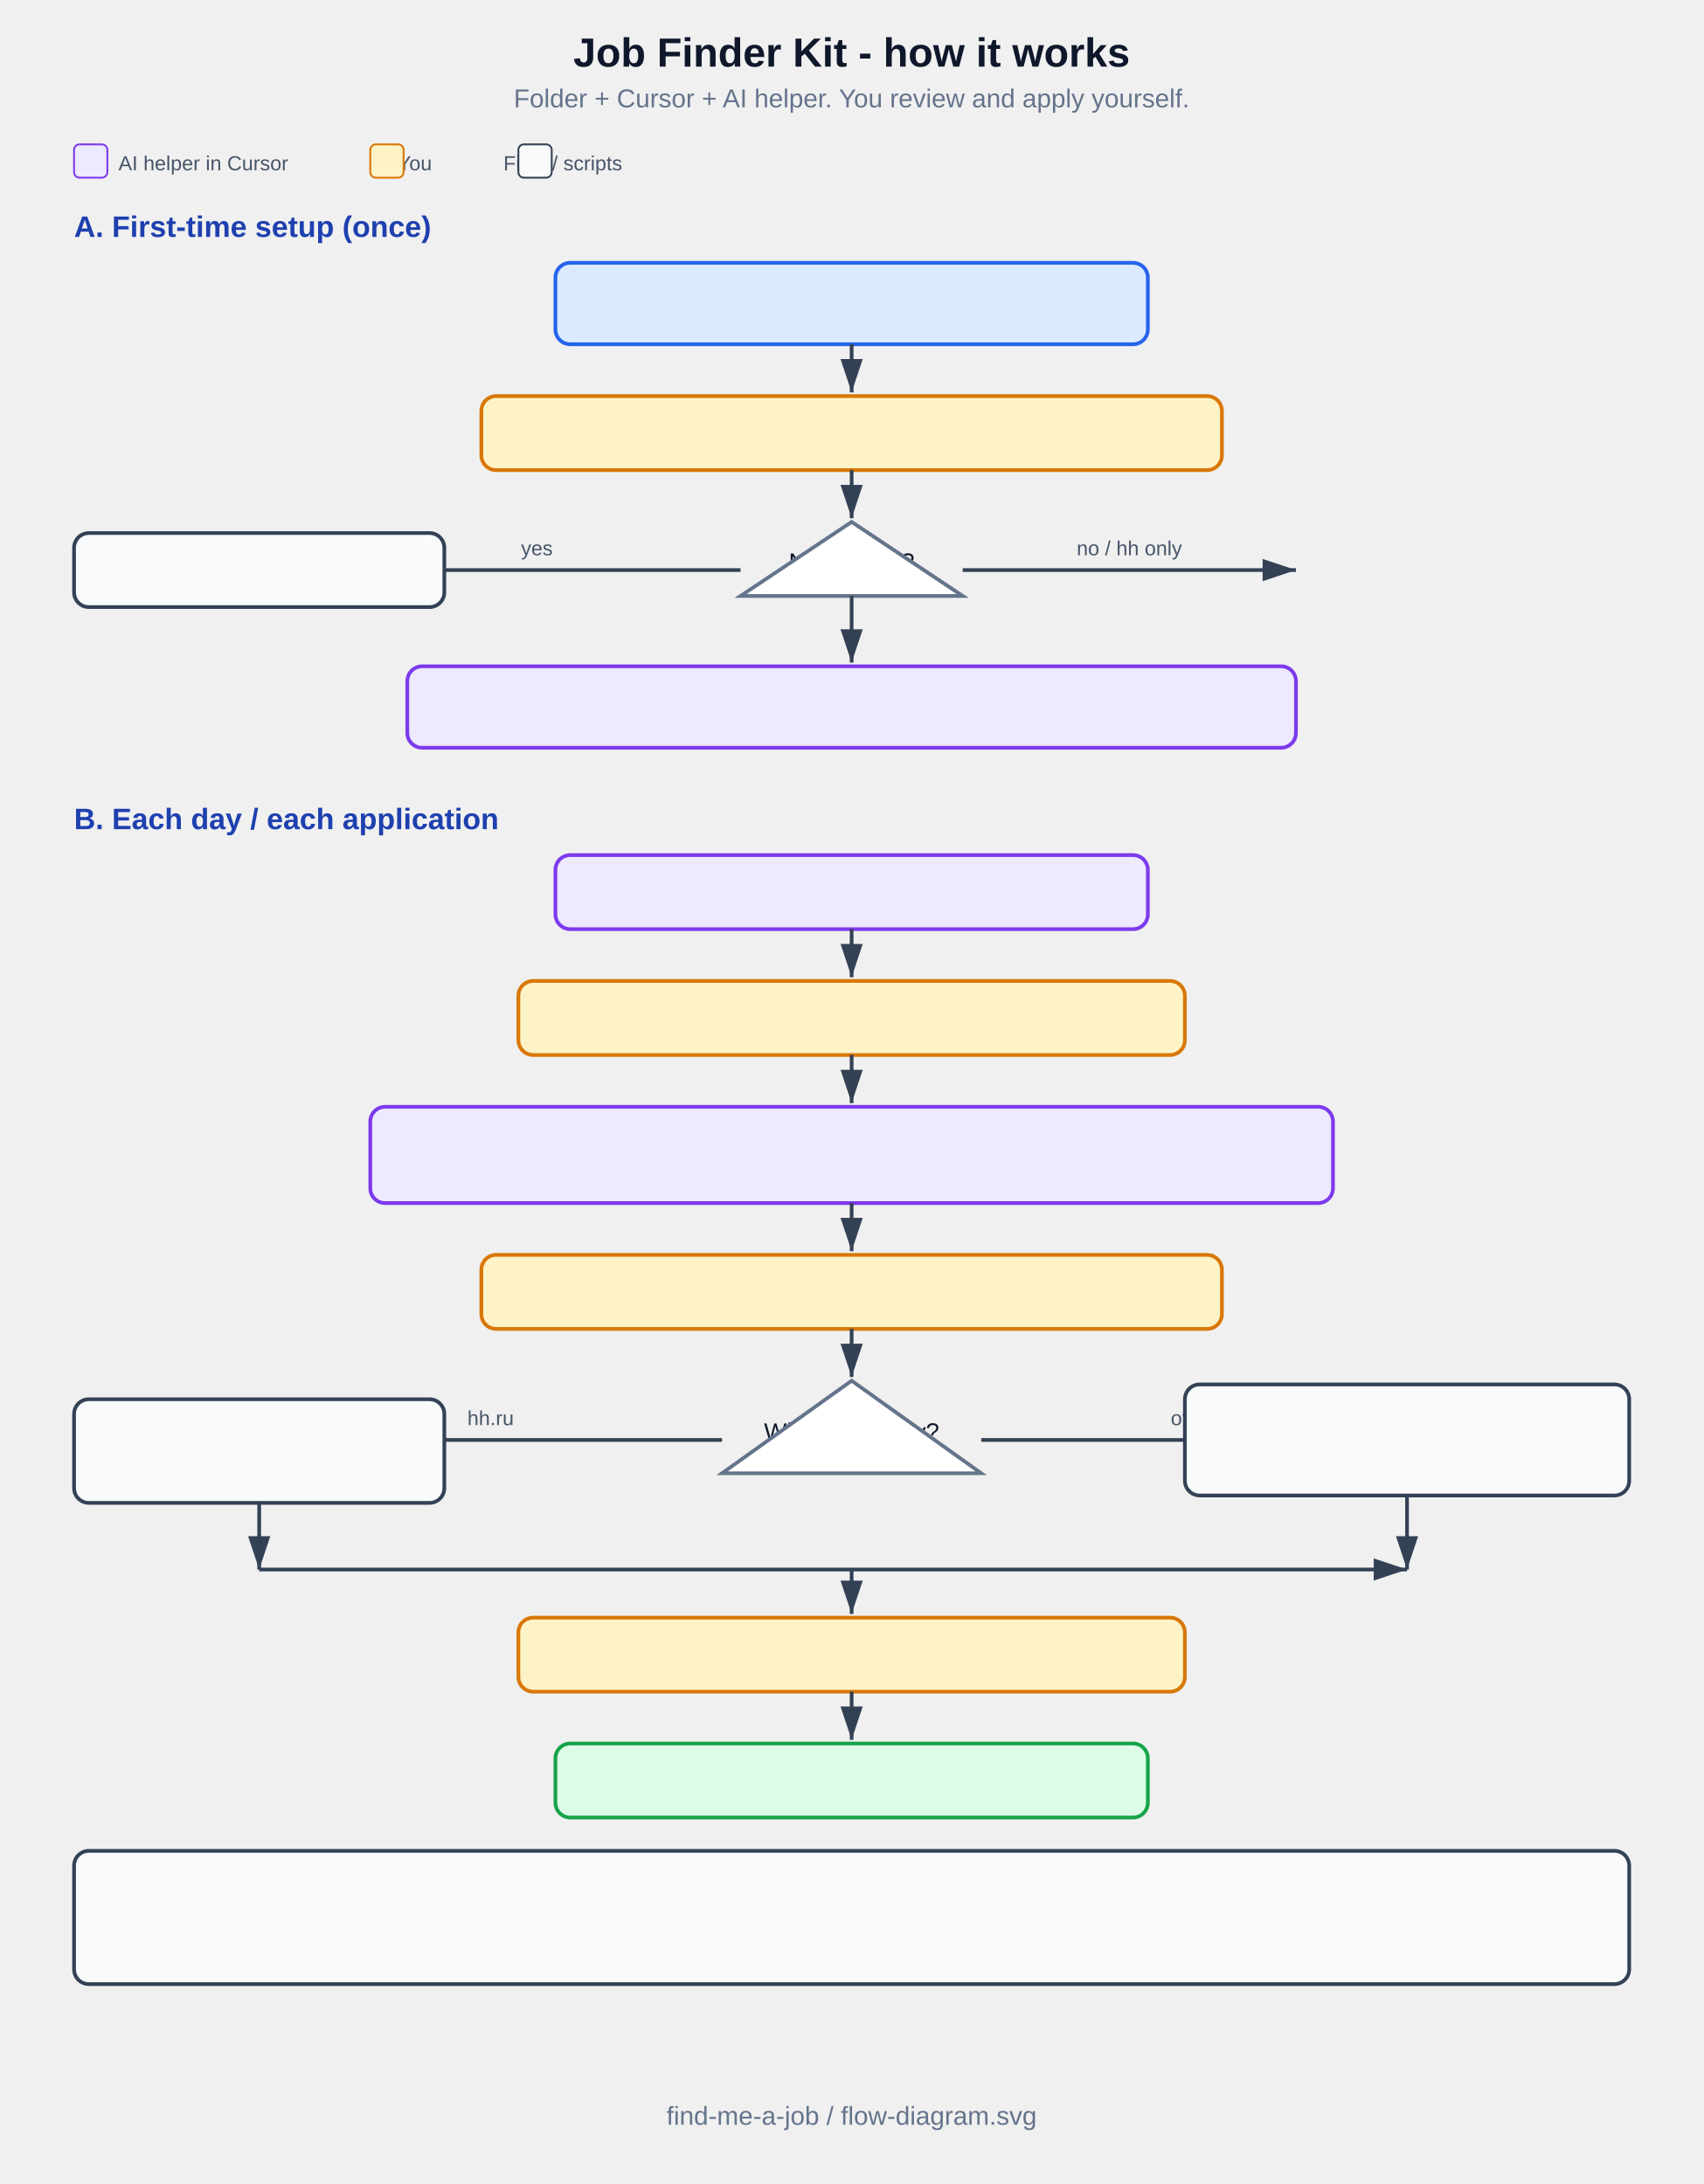
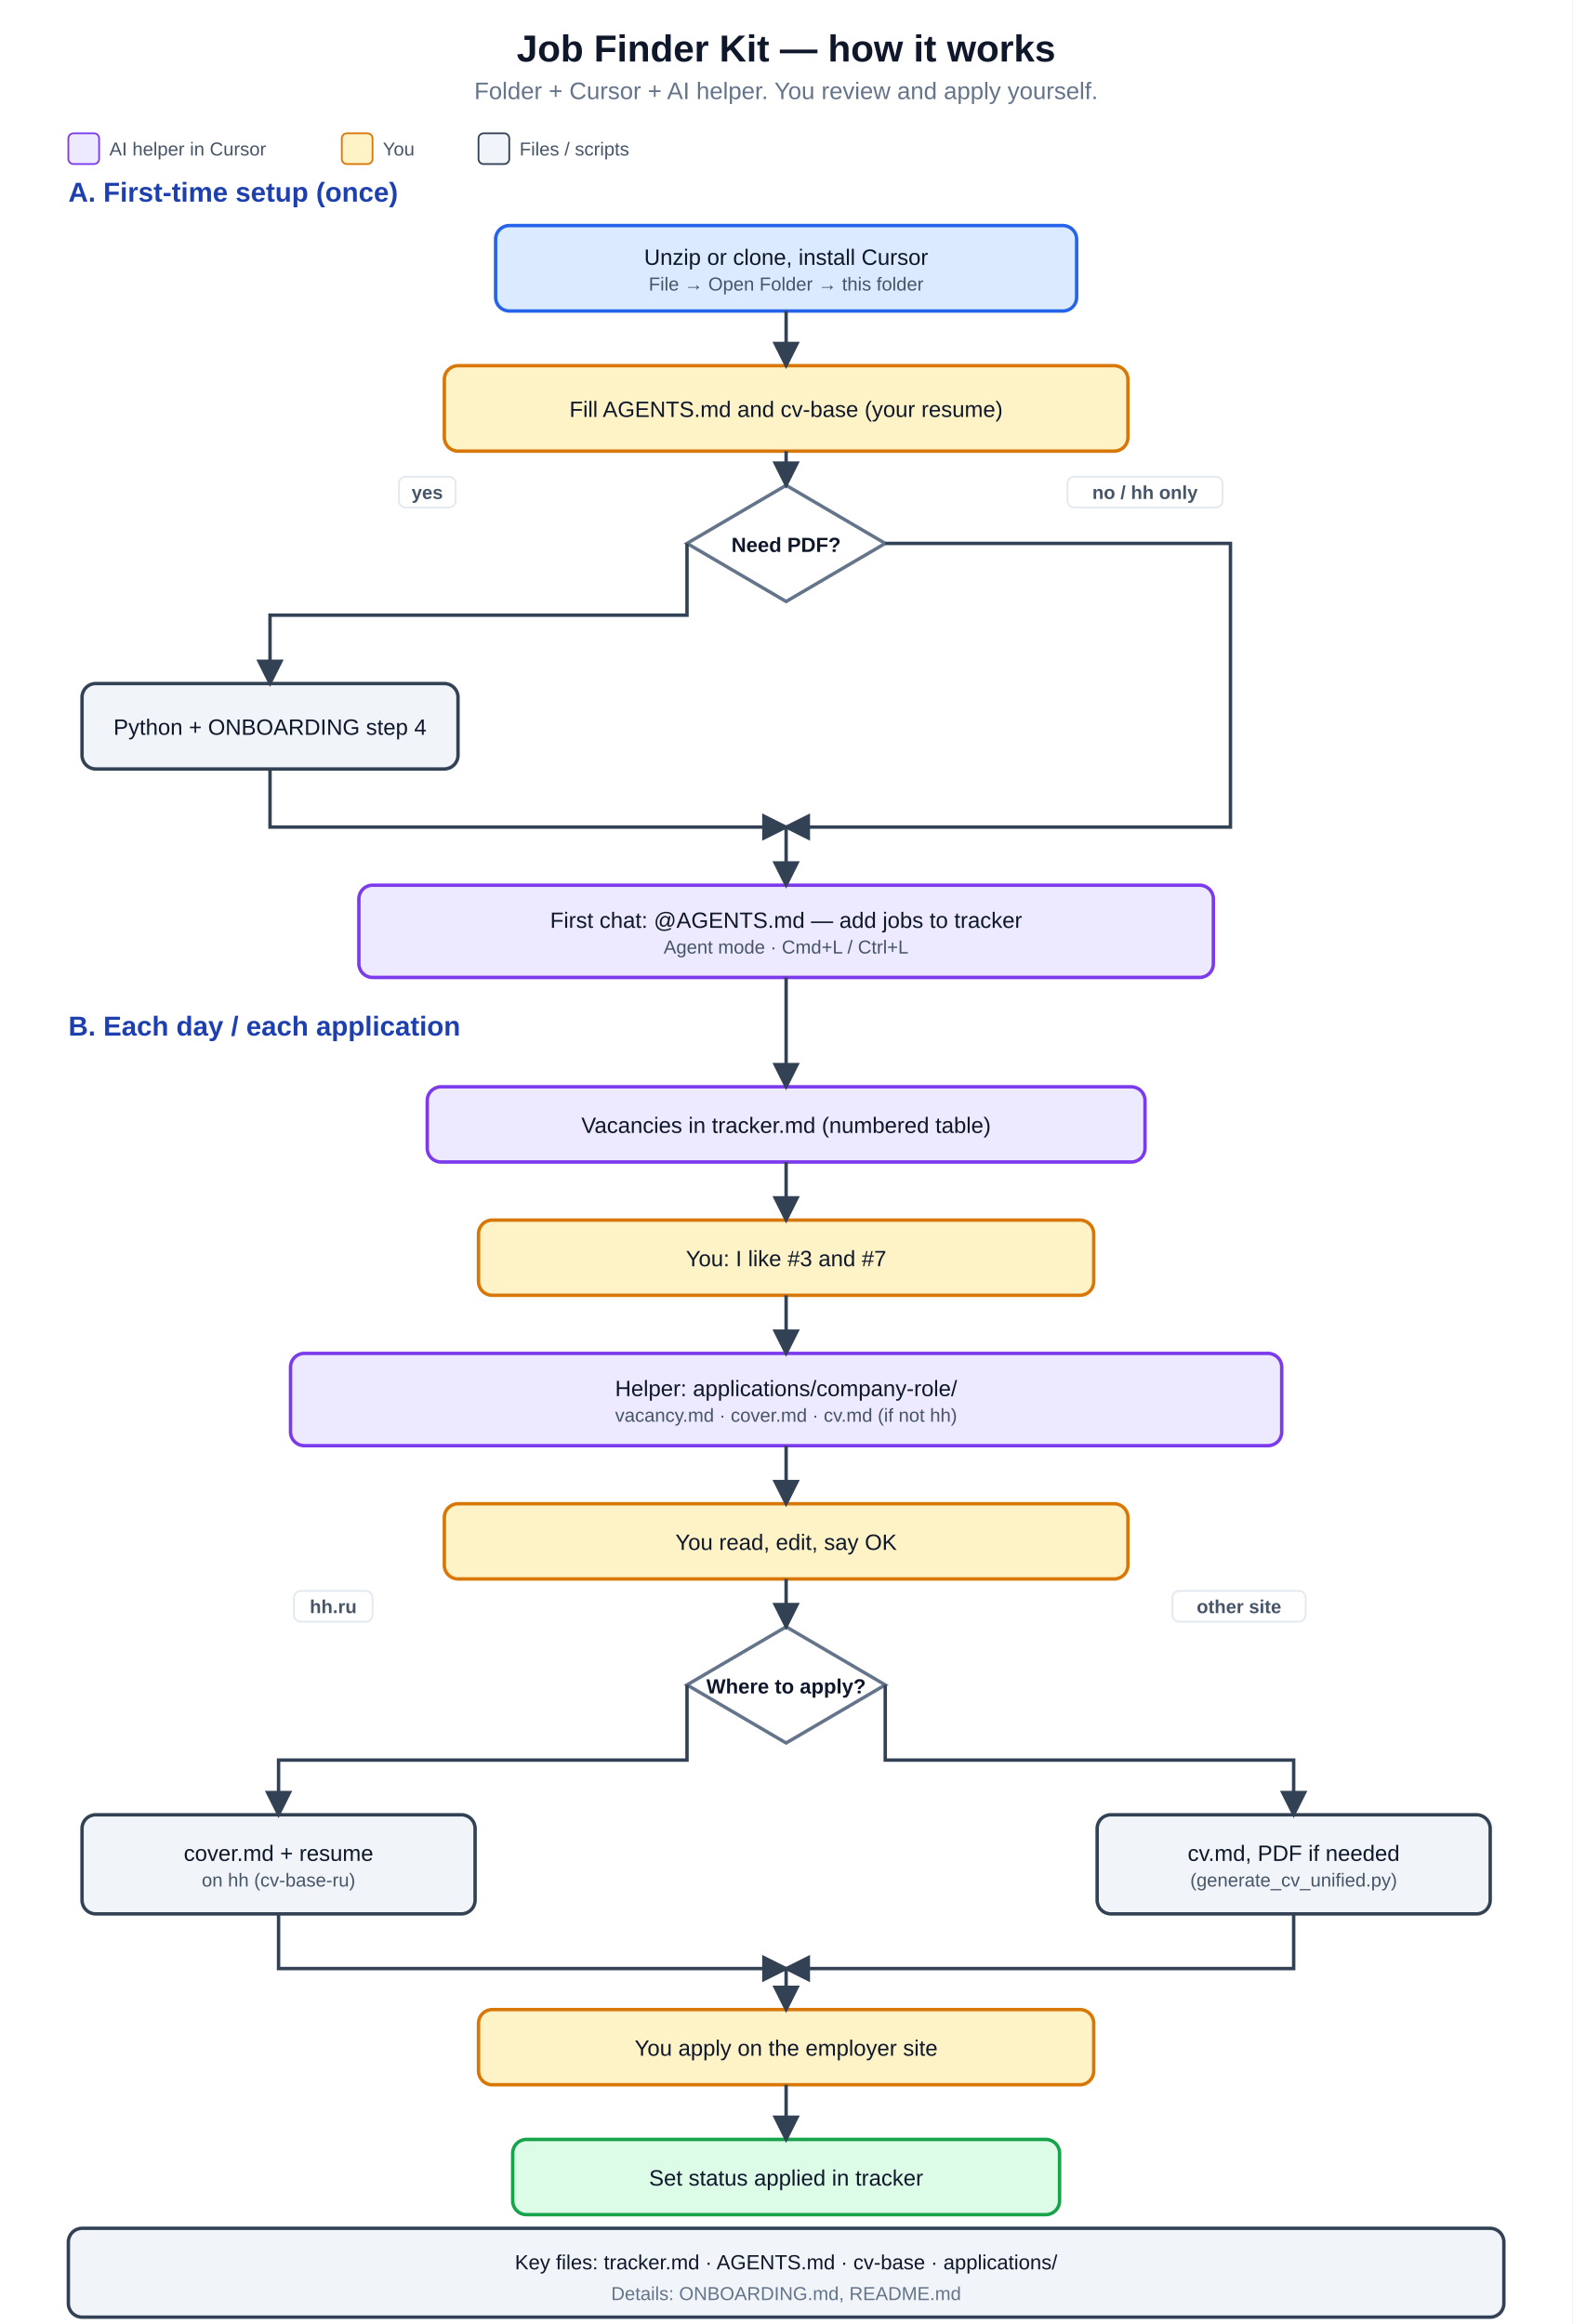
- <svg xmlns="http://www.w3.org/2000/svg" viewBox="0 0 920 1180">
+ <svg xmlns="http://www.w3.org/2000/svg" viewBox="0 0 920 1360" width="920" height="1360">
  <defs>
-     <marker id="arrow" markerWidth="10" markerHeight="10" refX="9" refY="3" orient="auto">
-       <path d="M0,0 L9,3 L0,6 Z" fill="#334155" />
+     <marker id="arrow" markerWidth="8" markerHeight="8" refX="7" refY="4" orient="auto">
+       <path d="M0,0 L8,4 L0,8 Z" fill="#334155" />
    </marker>
    <style type="text/css">
-       .title { font: 700 22px -apple-system, BlinkMacSystemFont, Arial, sans-serif; fill: #0f172a; }
-       .subtitle { font: 14px -apple-system, BlinkMacSystemFont, Arial, sans-serif; fill: #64748b; }
-       .section { font: 700 16px -apple-system, BlinkMacSystemFont, Arial, sans-serif; fill: #1e40af; }
      .box-start { fill: #dbeafe; stroke: #2563eb; stroke-width: 2; }
      .box-end { fill: #dcfce7; stroke: #16a34a; stroke-width: 2; }
      .box-you { fill: #fef3c7; stroke: #d97706; stroke-width: 2; }
      .box-ai { fill: #ede9fe; stroke: #7c3aed; stroke-width: 2; }
-       .box-sys { fill: #f8fafc; stroke: #334155; stroke-width: 2; }
+       .box-sys { fill: #f1f5f9; stroke: #334155; stroke-width: 2; }
      .box-decision { fill: #ffffff; stroke: #64748b; stroke-width: 2; }
-       .text { font: 13px -apple-system, BlinkMacSystemFont, Arial, sans-serif; fill: #0f172a; }
-       .text-sm { font: 11px -apple-system, BlinkMacSystemFont, Arial, sans-serif; fill: #475569; }
      .line { stroke: #334155; stroke-width: 2; fill: none; marker-end: url(#arrow); }
      .legend-ai { fill: #ede9fe; stroke: #7c3aed; }
      .legend-you { fill: #fef3c7; stroke: #d97706; }
-       .legend-sys { fill: #f8fafc; stroke: #334155; }
-     </style>
+       .legend-sys { fill: #f1f5f9; stroke: #334155; }
+       .label-bg { fill: #ffffff; stroke: #e2e8f0; stroke-width: 1; }
+ </style>
  </defs>
-   <text x="460" y="36" text-anchor="middle" class="title">Job Finder Kit - how it works</text>
-   <text x="460" y="58" text-anchor="middle" class="subtitle">Folder + Cursor + AI helper. You review and apply yourself.</text>
-   <text x="64" y="92" class="text-sm">AI helper in Cursor</text>
-   <text x="224" y="92" text-anchor="middle" class="text-sm">You</text>
-   <text x="304" y="92" text-anchor="middle" class="text-sm">Files / scripts</text>
-   <text x="40" y="128" class="section">A. First-time setup (once)</text>
-   <text x="460" y="162" text-anchor="middle" class="text">Unzip or clone, install Cursor</text>
-   <text x="460" y="178" text-anchor="middle" class="text-sm">File - Open Folder - this folder</text>
-   <text x="460" y="240" text-anchor="middle" class="text">Fill AGENTS.md and cv-base (your resume)</text>
-   <text x="460" y="308" text-anchor="middle" class="text">Need PDF?</text>
-   <text x="290" y="300" text-anchor="middle" class="text-sm">yes</text>
-   <text x="140" y="314" text-anchor="middle" class="text-sm">Python, ONBOARDING step 4</text>
-   <text x="610" y="300" text-anchor="middle" class="text-sm">no / hh only</text>
-   <text x="460" y="380" text-anchor="middle" class="text">First chat: @AGENTS.md - add jobs to tracker</text>
-   <text x="460" y="396" text-anchor="middle" class="text-sm">Agent mode, Cmd+L / Ctrl+L</text>
-   <text x="40" y="448" class="section">B. Each day / each application</text>
-   <text x="460" y="488" text-anchor="middle" class="text">Vacancies in tracker.md (numbered table)</text>
-   <text x="460" y="556" text-anchor="middle" class="text">You: I like #3 and #7</text>
-   <text x="460" y="620" text-anchor="middle" class="text">Helper: applications/company-role/</text>
-   <text x="460" y="638" text-anchor="middle" class="text-sm">vacancy.md, cover.md, cv.md (if not hh)</text>
-   <text x="460" y="704" text-anchor="middle" class="text">You read, edit, say OK</text>
-   <text x="460" y="778" text-anchor="middle" class="text">Where to apply?</text>
-   <text x="265" y="770" text-anchor="middle" class="text-sm">hh.ru</text>
-   <text x="140" y="778" text-anchor="middle" class="text-sm">cover.md + resume</text>
-   <text x="140" y="794" text-anchor="middle" class="text-sm">on hh (cv-base-ru)</text>
-   <text x="655" y="770" text-anchor="middle" class="text-sm">other site</text>
-   <text x="760" y="772" text-anchor="middle" class="text-sm">cv.md, PDF if needed</text>
-   <text x="760" y="788" text-anchor="middle" class="text-sm">(generate_cv_unified.py)</text>
-   <text x="460" y="900" text-anchor="middle" class="text">You apply on the employer site</text>
-   <text x="460" y="968" text-anchor="middle" class="text">Set status applied in tracker</text>
-   <text x="460" y="1024" text-anchor="middle" class="text" font-weight="bold">Key files</text>
-   <text x="460" y="1044" text-anchor="middle" class="text-sm">tracker.md - list; AGENTS.md - rules; cv-base - resume; applications/ - drafts</text>
-   <text x="460" y="1062" text-anchor="middle" class="text-sm">Details: ONBOARDING.md, README.md</text>
-   <text x="460" y="1148" text-anchor="middle" class="subtitle">find-me-a-job / flow-diagram.svg</text>
+   <rect x="0" y="0" width="920" height="1360" fill="#ffffff" />
  <rect x="40" y="78" width="18" height="18" class="legend-ai" rx="3" />
  <rect x="200" y="78" width="18" height="18" class="legend-you" rx="3" />
  <rect x="280" y="78" width="18" height="18" class="legend-sys" rx="3" />
-   <rect x="300" y="142" width="320" height="44" class="box-start" rx="8" />
-   <line x1="460" y1="186" x2="460" y2="212" class="line" />
-   <rect x="260" y="214" width="400" height="40" class="box-you" rx="8" />
-   <line x1="460" y1="254" x2="460" y2="280" class="line" />
-   <polygon points="460,282 520,322 400,322" class="box-decision" />
-   <line x1="400" y1="308" x2="180" y2="308" class="line" />
-   <rect x="40" y="288" width="200" height="40" class="box-sys" rx="8" />
-   <line x1="520" y1="308" x2="700" y2="308" class="line" />
-   <line x1="460" y1="322" x2="460" y2="358" class="line" />
-   <rect x="220" y="360" width="480" height="44" class="box-ai" rx="8" />
-   <rect x="300" y="462" width="320" height="40" class="box-ai" rx="8" />
-   <line x1="460" y1="502" x2="460" y2="528" class="line" />
-   <rect x="280" y="530" width="360" height="40" class="box-you" rx="8" />
-   <line x1="460" y1="570" x2="460" y2="596" class="line" />
-   <rect x="200" y="598" width="520" height="52" class="box-ai" rx="8" />
-   <line x1="460" y1="650" x2="460" y2="676" class="line" />
-   <rect x="260" y="678" width="400" height="40" class="box-you" rx="8" />
-   <line x1="460" y1="718" x2="460" y2="744" class="line" />
-   <polygon points="460,746 530,796 390,796" class="box-decision" />
-   <line x1="390" y1="778" x2="140" y2="778" class="line" />
-   <rect x="40" y="756" width="200" height="56" class="box-sys" rx="8" />
-   <line x1="530" y1="778" x2="780" y2="778" class="line" />
-   <rect x="640" y="748" width="240" height="60" class="box-sys" rx="8" />
-   <line x1="140" y1="812" x2="140" y2="848" class="line" />
-   <line x1="760" y1="808" x2="760" y2="848" class="line" />
-   <line x1="140" y1="848" x2="760" y2="848" class="line" />
-   <line x1="460" y1="848" x2="460" y2="872" class="line" />
-   <rect x="280" y="874" width="360" height="40" class="box-you" rx="8" />
-   <line x1="460" y1="914" x2="460" y2="940" class="line" />
-   <rect x="300" y="942" width="320" height="40" class="box-end" rx="8" />
-   <rect x="40" y="1000" width="840" height="72" class="box-sys" rx="8" />
+   <rect x="290" y="132" width="340" height="50" class="box-start" rx="8" />
+   <rect x="260" y="214" width="400" height="50" class="box-you" rx="8" />
+   <polygon points="460,284 518,318 460,352 402,318" class="box-decision" />
+   <rect x="48" y="400" width="220" height="50" class="box-sys" rx="8" />
+   <rect x="210" y="518" width="500" height="54" class="box-ai" rx="8" />
+   <rect x="250" y="636" width="420" height="44" class="box-ai" rx="8" />
+   <rect x="280" y="714" width="360" height="44" class="box-you" rx="8" />
+   <rect x="170" y="792" width="580" height="54" class="box-ai" rx="8" />
+   <rect x="260" y="880" width="400" height="44" class="box-you" rx="8" />
+   <polygon points="460,952 518,986 460,1020 402,986" class="box-decision" />
+   <rect x="48" y="1062" width="230" height="58" class="box-sys" rx="8" />
+   <rect x="642" y="1062" width="230" height="58" class="box-sys" rx="8" />
+   <rect x="280" y="1176" width="360" height="44" class="box-you" rx="8" />
+   <rect x="300" y="1252" width="320" height="44" class="box-end" rx="8" />
+   <rect x="40" y="1304" width="840" height="52" class="box-sys" rx="8" />
+   <line x1="460" y1="182" x2="460" y2="214" class="line" />
+   <line x1="460" y1="264" x2="460" y2="284" class="line" />
+   <polyline points="402,318 402,360 158,360 158,400" class="line" />
+   <polyline points="518,318 720,318 720,484 460,484" class="line" />
+   <polyline points="158,450 158,484 460,484" class="line" />
+   <line x1="460" y1="484" x2="460" y2="518" class="line" />
+   <line x1="460" y1="572" x2="460" y2="636" class="line" />
+   <line x1="460" y1="680" x2="460" y2="714" class="line" />
+   <line x1="460" y1="758" x2="460" y2="792" class="line" />
+   <line x1="460" y1="846" x2="460" y2="880" class="line" />
+   <line x1="460" y1="924" x2="460" y2="952" class="line" />
+   <polyline points="402,986 402,1030 163,1030 163,1062" class="line" />
+   <polyline points="518,986 518,1030 757,1030 757,1062" class="line" />
+   <polyline points="163,1120 163,1152 460,1152" class="line" />
+   <polyline points="757,1120 757,1152 460,1152" class="line" />
+   <line x1="460" y1="1152" x2="460" y2="1176" class="line" />
+   <line x1="460" y1="1220" x2="460" y2="1252" class="line" />
+   <text x="460" y="36" text-anchor="middle" font-family="Arial, Helvetica, sans-serif" font-size="22" font-weight="700" fill="#0f172a">Job Finder Kit — how it works</text>
+   <text x="460" y="58" text-anchor="middle" font-family="Arial, Helvetica, sans-serif" font-size="14" font-weight="400" fill="#64748b">Folder + Cursor + AI helper. You review and apply yourself.</text>
+   <text x="64" y="91" text-anchor="start" font-family="Arial, Helvetica, sans-serif" font-size="11" font-weight="400" fill="#475569">AI helper in Cursor</text>
+   <text x="224" y="91" text-anchor="start" font-family="Arial, Helvetica, sans-serif" font-size="11" font-weight="400" fill="#475569">You</text>
+   <text x="304" y="91" text-anchor="start" font-family="Arial, Helvetica, sans-serif" font-size="11" font-weight="400" fill="#475569">Files / scripts</text>
+   <text x="40" y="118" text-anchor="start" font-family="Arial, Helvetica, sans-serif" font-size="16" font-weight="700" fill="#1e40af">A. First-time setup (once)</text>
+   <text x="40" y="606" text-anchor="start" font-family="Arial, Helvetica, sans-serif" font-size="16" font-weight="700" fill="#1e40af">B. Each day / each application</text>
+   <text x="460" y="155" text-anchor="middle" font-family="Arial, Helvetica, sans-serif" font-size="13" font-weight="400" fill="#0f172a">Unzip or clone, install Cursor</text>
+   <text x="460" y="170" text-anchor="middle" font-family="Arial, Helvetica, sans-serif" font-size="11" font-weight="400" fill="#475569">File → Open Folder → this folder</text>
+   <text x="460" y="244" text-anchor="middle" font-family="Arial, Helvetica, sans-serif" font-size="13" font-weight="400" fill="#0f172a">Fill AGENTS.md and cv-base (your resume)</text>
+   <text x="460" y="323" text-anchor="middle" font-family="Arial, Helvetica, sans-serif" font-size="12" font-weight="600" fill="#0f172a">Need PDF?</text>
+   <rect x="233.4" y="279" width="33.2" height="18" class="label-bg" rx="4" />
+   <text x="250" y="292" text-anchor="middle" font-family="Arial, Helvetica, sans-serif" font-size="11" font-weight="600" fill="#475569">yes</text>
+   <rect x="624.6" y="279" width="90.8" height="18" class="label-bg" rx="4" />
+   <text x="670" y="292" text-anchor="middle" font-family="Arial, Helvetica, sans-serif" font-size="11" font-weight="600" fill="#475569">no / hh only</text>
+   <text x="158" y="430" text-anchor="middle" font-family="Arial, Helvetica, sans-serif" font-size="13" font-weight="400" fill="#0f172a">Python + ONBOARDING step 4</text>
+   <text x="460" y="543" text-anchor="middle" font-family="Arial, Helvetica, sans-serif" font-size="13" font-weight="400" fill="#0f172a">First chat: @AGENTS.md — add jobs to tracker</text>
+   <text x="460" y="558" text-anchor="middle" font-family="Arial, Helvetica, sans-serif" font-size="11" font-weight="400" fill="#475569">Agent mode · Cmd+L / Ctrl+L</text>
+   <text x="460" y="663" text-anchor="middle" font-family="Arial, Helvetica, sans-serif" font-size="13" font-weight="400" fill="#0f172a">Vacancies in tracker.md (numbered table)</text>
+   <text x="460" y="741" text-anchor="middle" font-family="Arial, Helvetica, sans-serif" font-size="13" font-weight="400" fill="#0f172a">You: I like #3 and #7</text>
+   <text x="460" y="817" text-anchor="middle" font-family="Arial, Helvetica, sans-serif" font-size="13" font-weight="400" fill="#0f172a">Helper: applications/company-role/</text>
+   <text x="460" y="832" text-anchor="middle" font-family="Arial, Helvetica, sans-serif" font-size="11" font-weight="400" fill="#475569">vacancy.md · cover.md · cv.md (if not hh)</text>
+   <text x="460" y="907" text-anchor="middle" font-family="Arial, Helvetica, sans-serif" font-size="13" font-weight="400" fill="#0f172a">You read, edit, say OK</text>
+   <text x="460" y="991" text-anchor="middle" font-family="Arial, Helvetica, sans-serif" font-size="12" font-weight="600" fill="#0f172a">Where to apply?</text>
+   <rect x="172.0" y="931" width="46.0" height="18" class="label-bg" rx="4" />
+   <text x="195" y="944" text-anchor="middle" font-family="Arial, Helvetica, sans-serif" font-size="11" font-weight="600" fill="#475569">hh.ru</text>
+   <rect x="686.0" y="931" width="78.0" height="18" class="label-bg" rx="4" />
+   <text x="725" y="944" text-anchor="middle" font-family="Arial, Helvetica, sans-serif" font-size="11" font-weight="600" fill="#475569">other site</text>
+   <text x="163" y="1089" text-anchor="middle" font-family="Arial, Helvetica, sans-serif" font-size="13" font-weight="400" fill="#0f172a">cover.md + resume</text>
+   <text x="163" y="1104" text-anchor="middle" font-family="Arial, Helvetica, sans-serif" font-size="11" font-weight="400" fill="#475569">on hh (cv-base-ru)</text>
+   <text x="757" y="1089" text-anchor="middle" font-family="Arial, Helvetica, sans-serif" font-size="13" font-weight="400" fill="#0f172a">cv.md, PDF if needed</text>
+   <text x="757" y="1104" text-anchor="middle" font-family="Arial, Helvetica, sans-serif" font-size="11" font-weight="400" fill="#475569">(generate_cv_unified.py)</text>
+   <text x="460" y="1203" text-anchor="middle" font-family="Arial, Helvetica, sans-serif" font-size="13" font-weight="400" fill="#0f172a">You apply on the employer site</text>
+   <text x="460" y="1279" text-anchor="middle" font-family="Arial, Helvetica, sans-serif" font-size="13" font-weight="400" fill="#0f172a">Set status applied in tracker</text>
+   <text x="460" y="1328" text-anchor="middle" font-family="Arial, Helvetica, sans-serif" font-size="12" font-weight="400" fill="#0f172a">Key files: tracker.md · AGENTS.md · cv-base · applications/</text>
+   <text x="460" y="1346" text-anchor="middle" font-family="Arial, Helvetica, sans-serif" font-size="11" font-weight="400" fill="#64748b">Details: ONBOARDING.md, README.md</text>
</svg>
